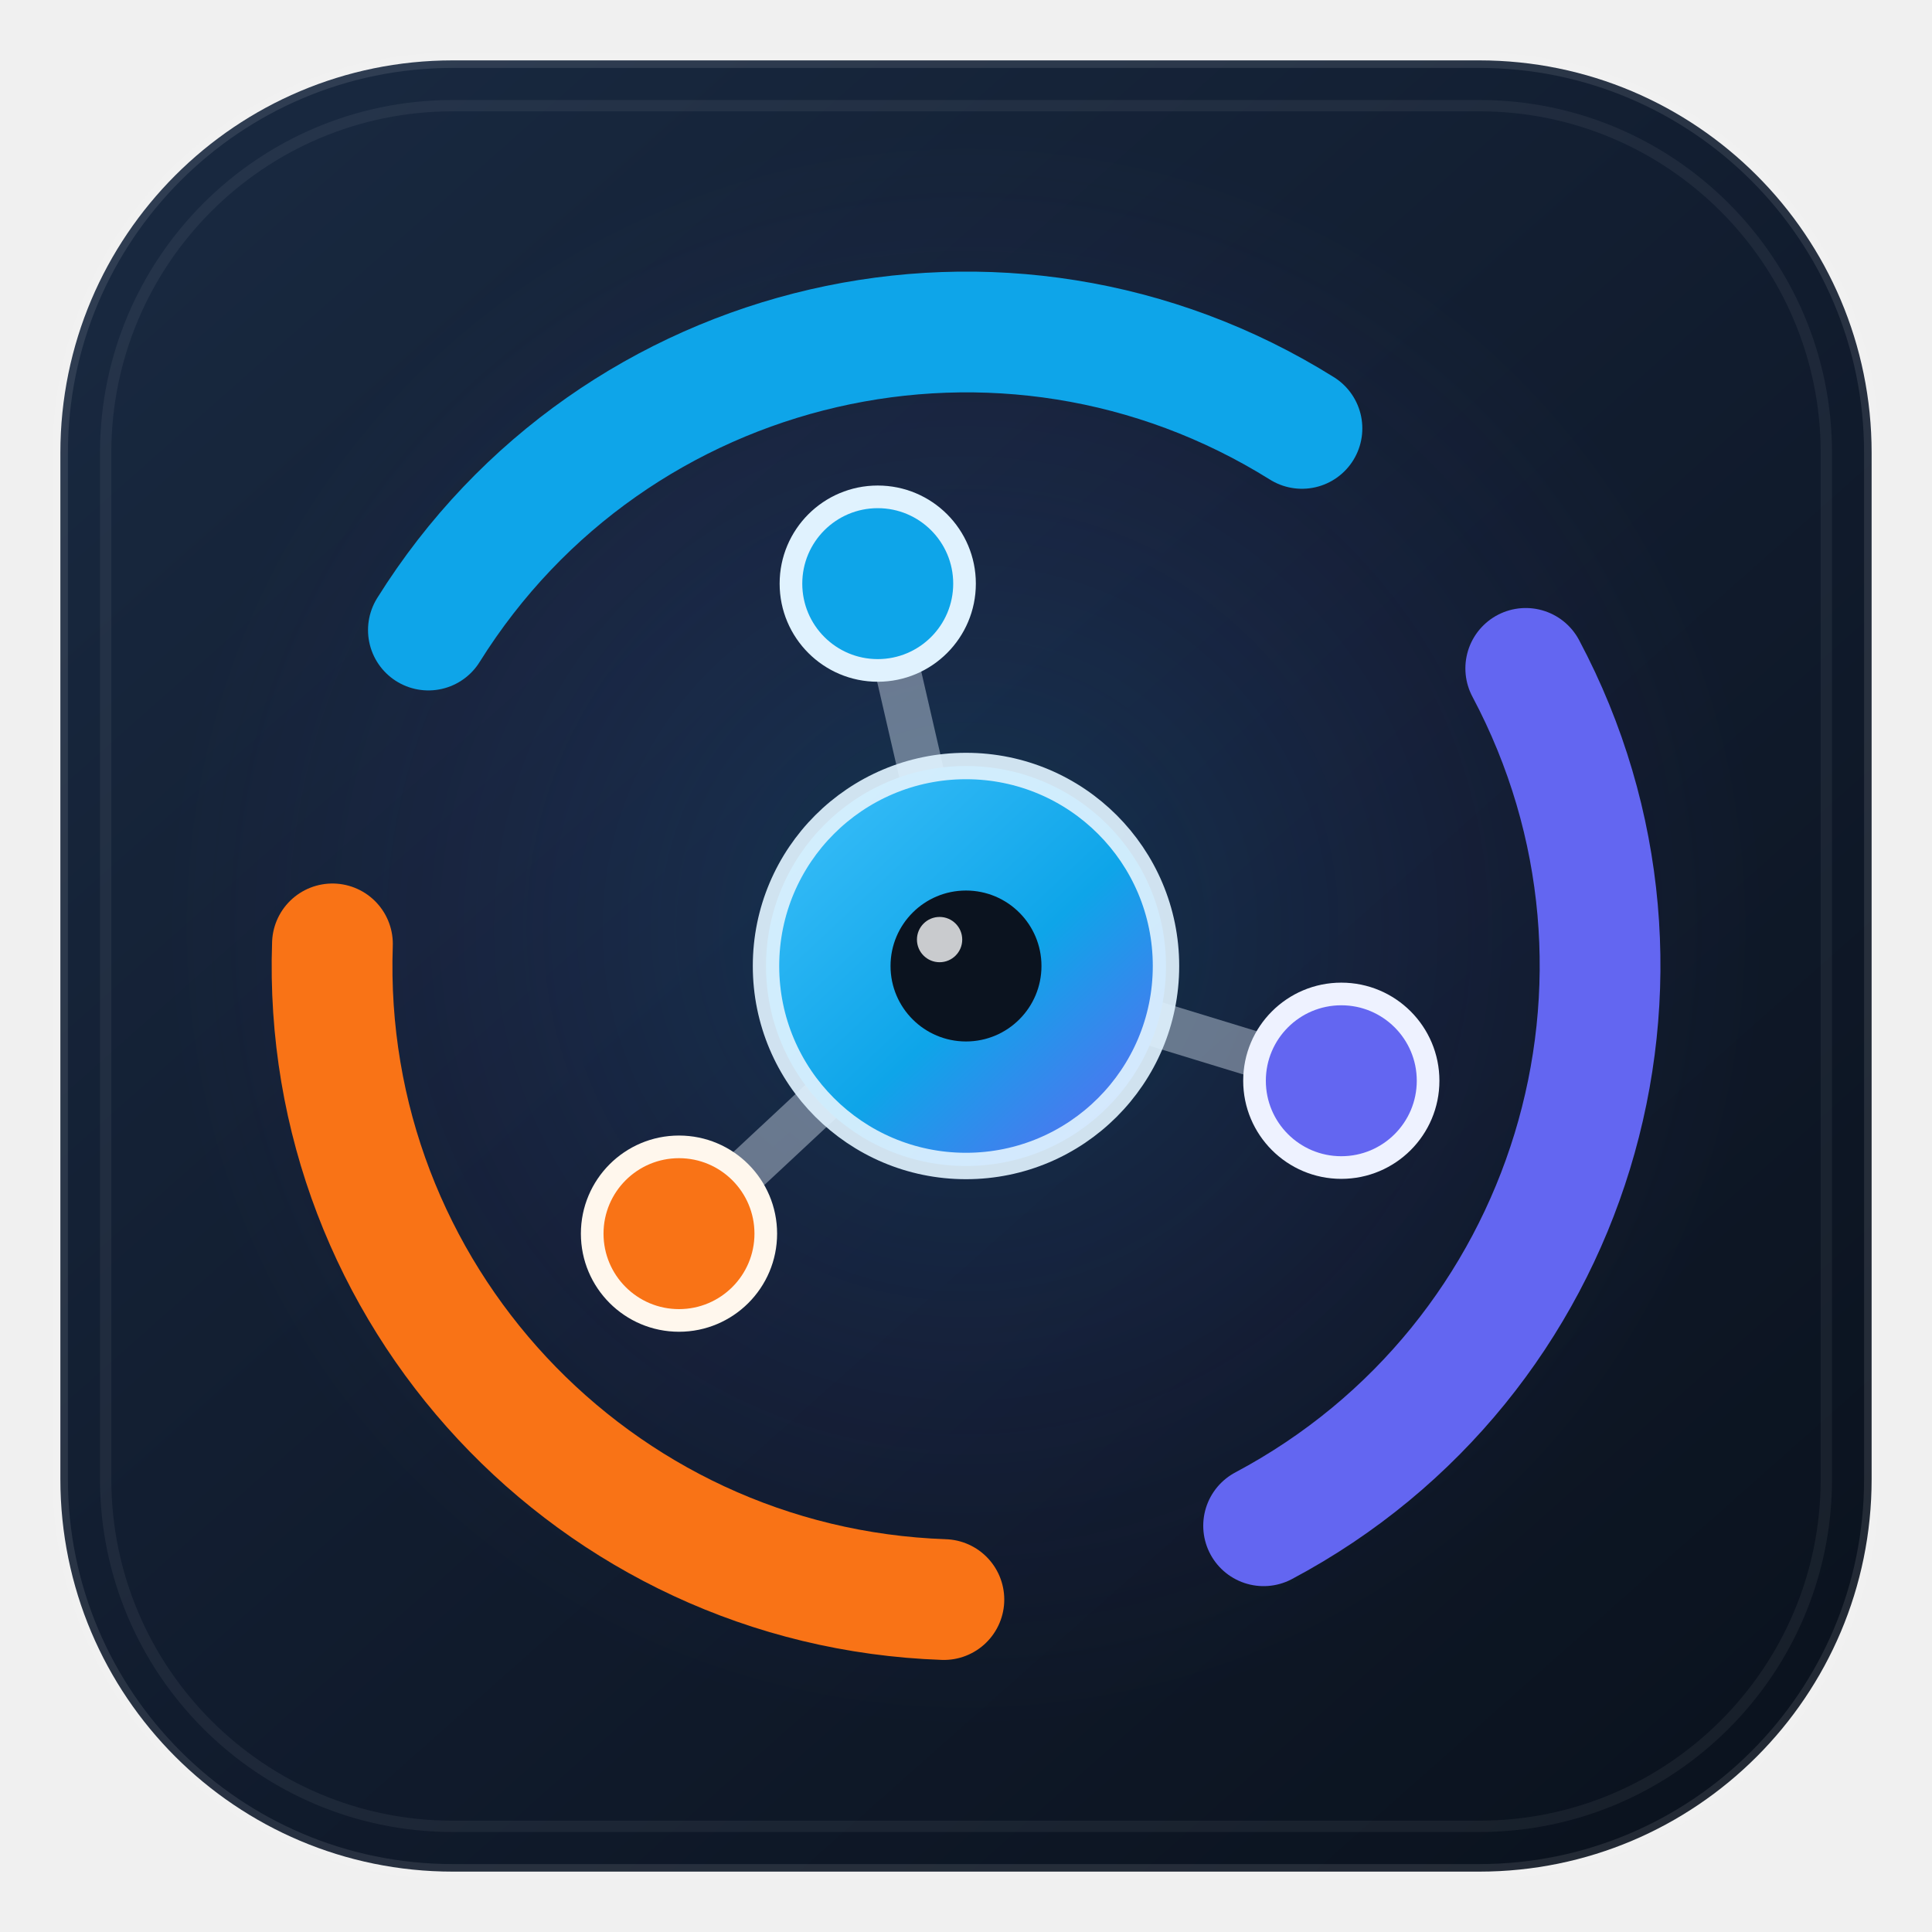
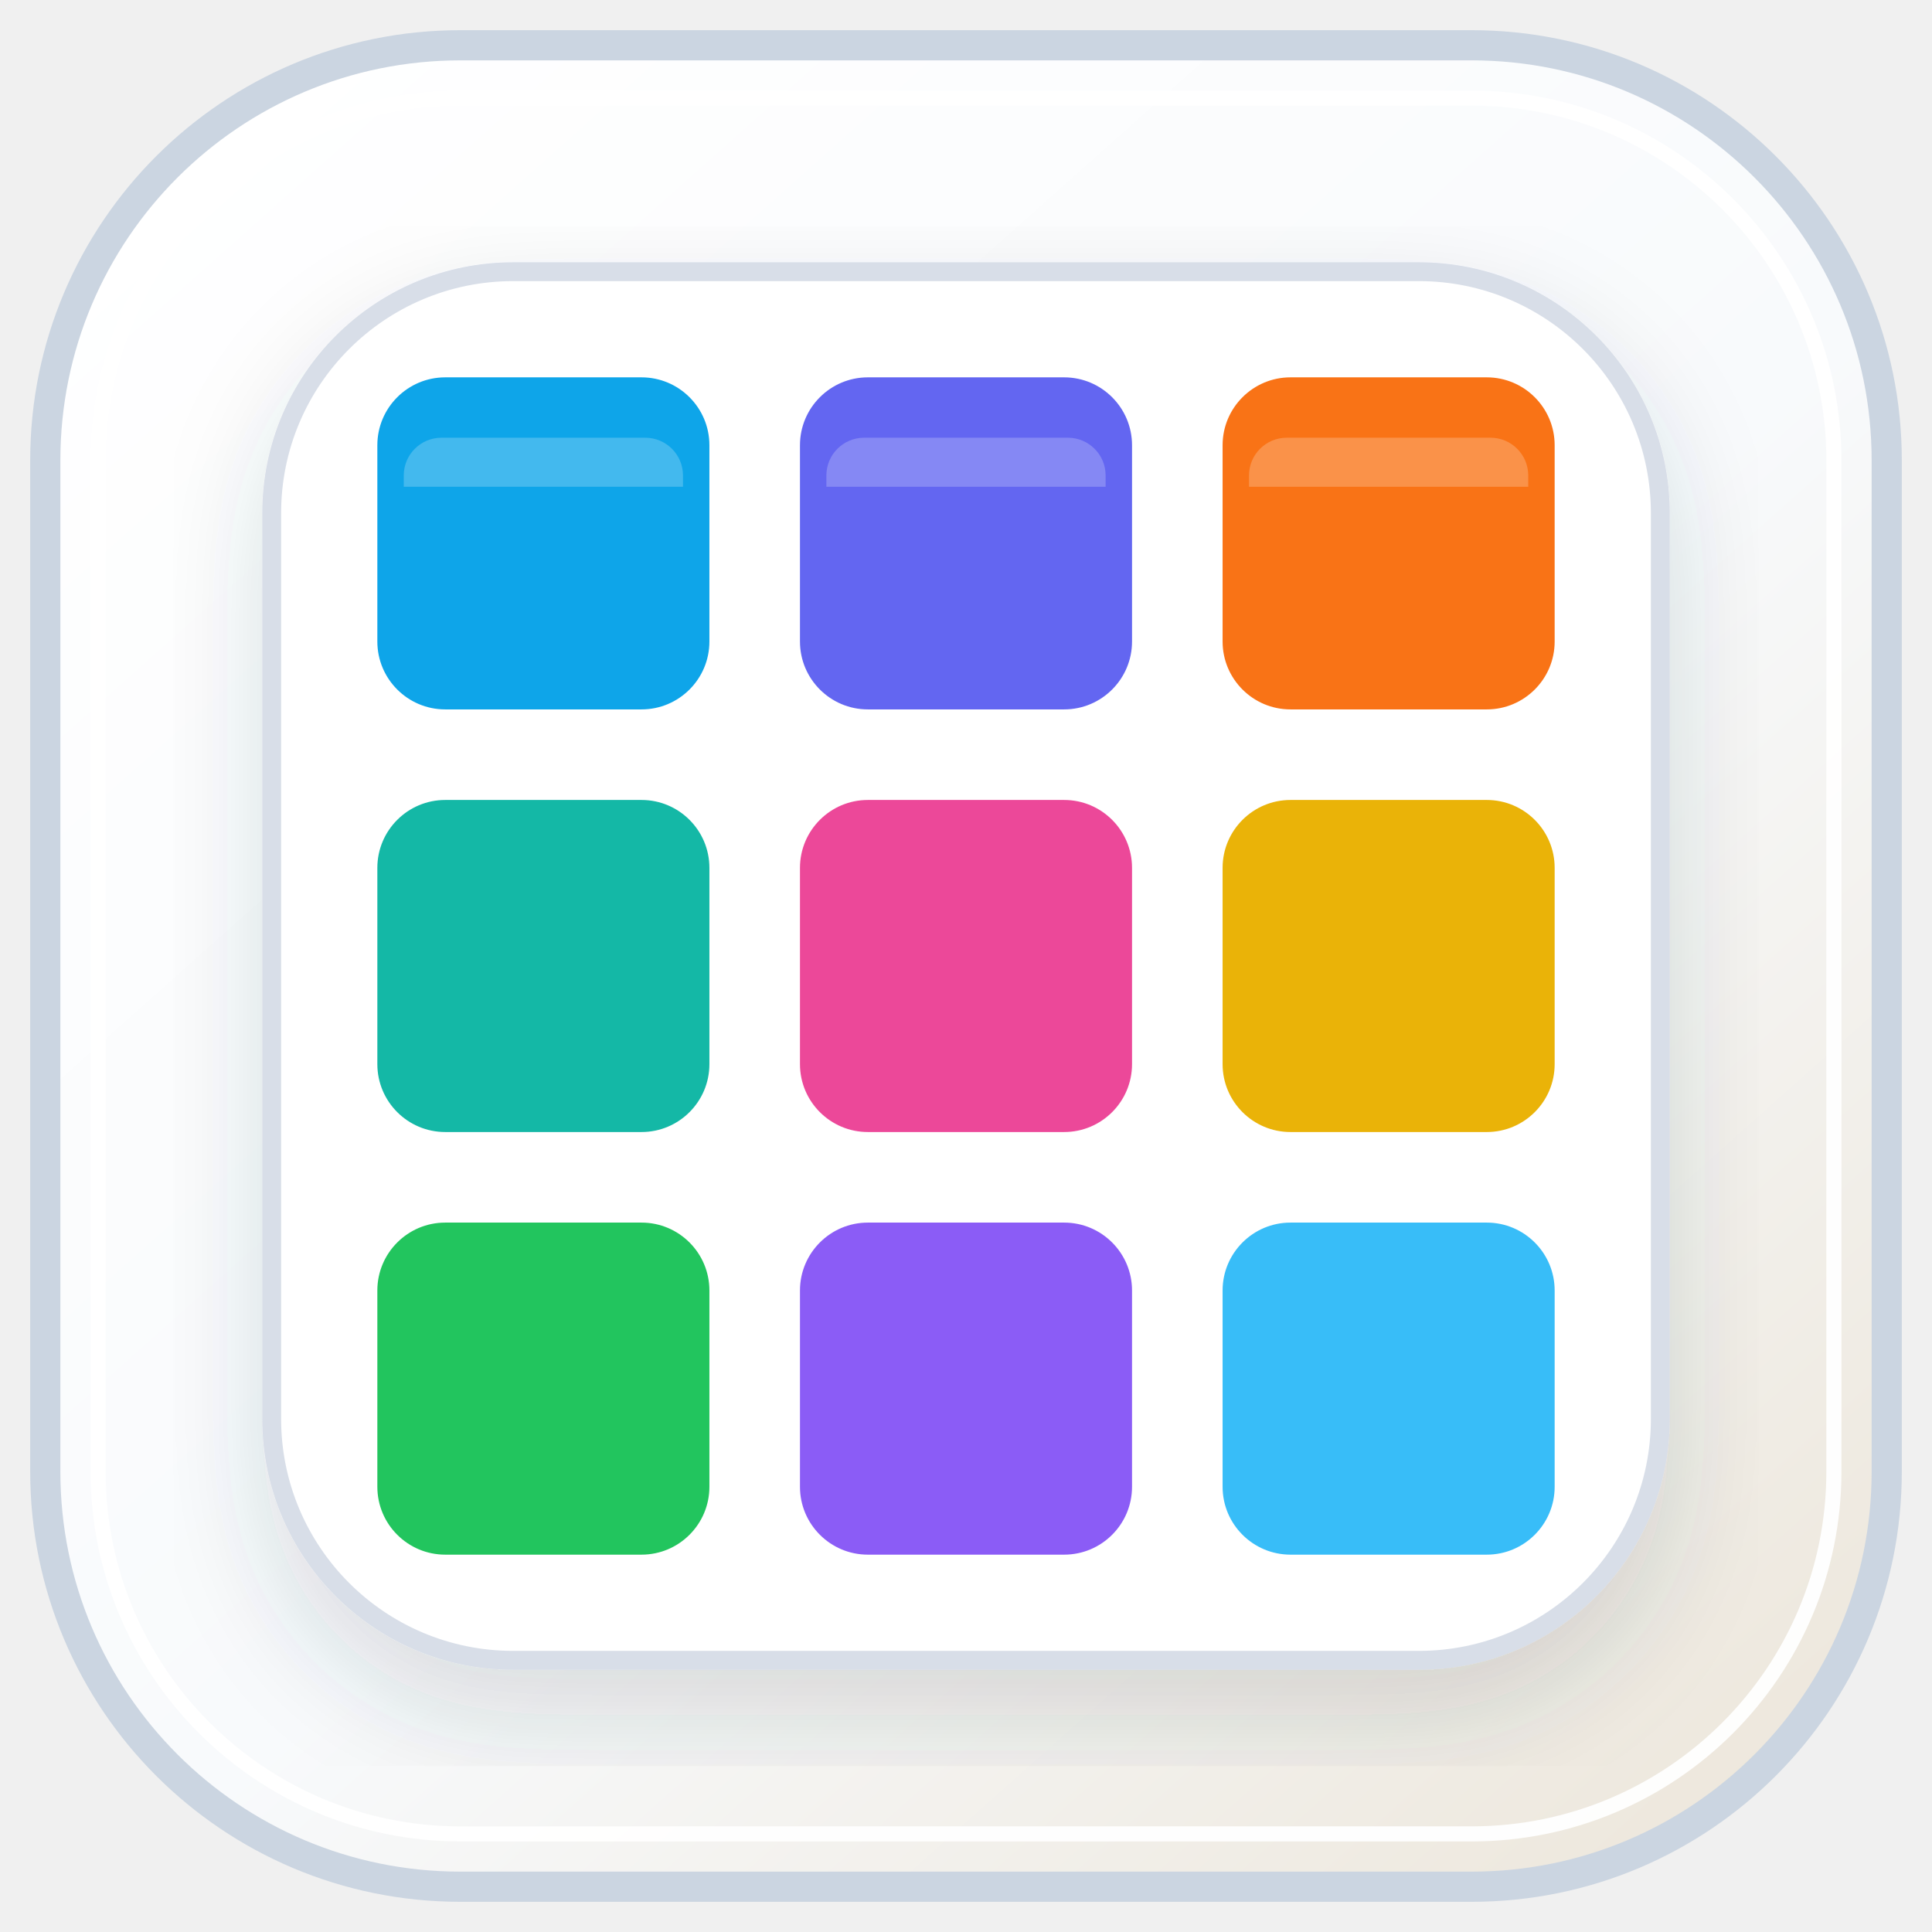
- <svg xmlns="http://www.w3.org/2000/svg" viewBox="0 0 512 512" width="100%" height="100%" role="img" aria-label="RadPlan Planungsrad">
+ <svg xmlns="http://www.w3.org/2000/svg" viewBox="0 0 512 512" width="100%" height="100%" role="img" aria-label="RadPlan Farbraster">
  <defs>
-     <linearGradient id="bg" x1="70" y1="46" x2="446" y2="470" gradientUnits="userSpaceOnUse">
-       <stop offset="0" stop-color="#18283F" />
-       <stop offset=".52" stop-color="#111C2E" />
-       <stop offset="1" stop-color="#0B131F" />
+     <linearGradient id="bg" x1="52" y1="28" x2="460" y2="486" gradientUnits="userSpaceOnUse">
+       <stop offset="0" stop-color="#FFFFFF" />
+       <stop offset="0.55" stop-color="#F8FAFC" />
+       <stop offset="1" stop-color="#EDE7DC" />
    </linearGradient>
-     <linearGradient id="hub" x1="214" y1="210" x2="306" y2="308" gradientUnits="userSpaceOnUse">
-       <stop offset="0" stop-color="#38BDF8" />
-       <stop offset=".52" stop-color="#0EA5E9" />
-       <stop offset="1" stop-color="#6366F1" />
-     </linearGradient>
-     <radialGradient id="aura" cx="0" cy="0" r="1" gradientTransform="translate(256 246) rotate(90) scale(214)" gradientUnits="userSpaceOnUse">
-       <stop offset="0" stop-color="#0EA5E9" stop-opacity=".18" />
-       <stop offset=".66" stop-color="#6366F1" stop-opacity=".055" />
-       <stop offset="1" stop-color="#6366F1" stop-opacity="0" />
-     </radialGradient>
-     <filter id="shadow" x="40" y="40" width="432" height="432" color-interpolation-filters="sRGB">
-       <feDropShadow dx="0" dy="12" stdDeviation="15" flood-color="#000" flood-opacity=".34" />
+     <filter id="shadow" x="46" y="48" width="420" height="420" filterUnits="userSpaceOnUse" color-interpolation-filters="sRGB">
+       <feDropShadow dx="0" dy="12" stdDeviation="14" flood-color="#334155" flood-opacity=".15" />
    </filter>
  </defs>
-   <rect x="16" y="16" width="480" height="480" rx="104" fill="url(#bg)" stroke="#FFFFFF" stroke-opacity=".10" stroke-width="4" />
-   <rect x="28" y="28" width="456" height="456" rx="92" fill="none" stroke="#FFFFFF" stroke-opacity=".055" stroke-width="3" />
-   <circle cx="256" cy="246" r="214" fill="url(#aura)" />
-   <g filter="url(#shadow)">
-     <circle cx="256" cy="256" r="142" fill="#101B2C" stroke="#D9E7F5" stroke-opacity=".92" stroke-width="20" />
-     <circle cx="256" cy="256" r="112" fill="#0B131F" stroke="#FFFFFF" stroke-opacity=".08" stroke-width="3" />
+   <rect x="12" y="12" width="488" height="488" rx="110" fill="url(#bg)" stroke="#CBD5E1" stroke-width="8" />
+   <rect x="26" y="26" width="460" height="460" rx="96" fill="none" stroke="#FFFFFF" stroke-opacity=".95" stroke-width="4" />
+   <rect x="72" y="72" width="368" height="368" rx="64" fill="#FFFFFF" stroke="#D8DEE8" stroke-width="5" filter="url(#shadow)" />
+   <g stroke="#FFFFFF" stroke-width="8">
+     <rect x="96" y="96" width="96" height="96" rx="22" fill="#0EA5E9" />
+     <rect x="208" y="96" width="96" height="96" rx="22" fill="#6366F1" />
+     <rect x="320" y="96" width="96" height="96" rx="22" fill="#F97316" />
+     <rect x="96" y="208" width="96" height="96" rx="22" fill="#14B8A6" />
+     <rect x="208" y="208" width="96" height="96" rx="22" fill="#EC4899" />
+     <rect x="320" y="208" width="96" height="96" rx="22" fill="#EAB308" />
+     <rect x="96" y="320" width="96" height="96" rx="22" fill="#22C55E" />
+     <rect x="208" y="320" width="96" height="96" rx="22" fill="#8B5CF6" />
+     <rect x="320" y="320" width="96" height="96" rx="22" fill="#38BDF8" />
  </g>
-   <path d="M113.53 166.97 A168 168 0 0 1 345.03 113.53" fill="none" stroke="#0EA5E9" stroke-width="32" stroke-linecap="round" />
-   <path d="M404.34 177.13 A168 168 0 0 1 334.87 404.34" fill="none" stroke="#6366F1" stroke-width="32" stroke-linecap="round" />
-   <path d="M250.14 423.90 A168 168 0 0 1 88.10 250.14" fill="none" stroke="#F97316" stroke-width="32" stroke-linecap="round" />
-   <g stroke="#DCE8F5" stroke-opacity=".42" stroke-width="12" stroke-linecap="round">
-     <path d="M256 256 L232.61 154.67" />
-     <path d="M256 256 L355.46 286.41" />
-     <path d="M256 256 L179.94 326.93" />
+   <g fill="#FFFFFF" fill-opacity=".22">
+     <path d="M117 116h54a10 10 0 0 1 10 10v3h-74v-3a10 10 0 0 1 10-10z" />
+     <path d="M229 116h54a10 10 0 0 1 10 10v3h-74v-3a10 10 0 0 1 10-10z" />
+     <path d="M341 116h54a10 10 0 0 1 10 10v3h-74v-3a10 10 0 0 1 10-10z" />
  </g>
-   <g>
-     <circle cx="232.61" cy="154.67" r="23" fill="#0EA5E9" stroke="#E0F2FE" stroke-width="6" />
-     <circle cx="355.46" cy="286.41" r="23" fill="#6366F1" stroke="#EEF2FF" stroke-width="6" />
-     <circle cx="179.94" cy="326.93" r="23" fill="#F97316" stroke="#FFF7ED" stroke-width="6" />
-   </g>
-   <circle cx="256" cy="256" r="53" fill="url(#hub)" stroke="#E0F2FE" stroke-opacity=".92" stroke-width="7" />
-   <circle cx="256" cy="256" r="20" fill="#0B131F" />
-   <circle cx="249" cy="249" r="6" fill="#FFFFFF" fill-opacity=".78" />
</svg>
